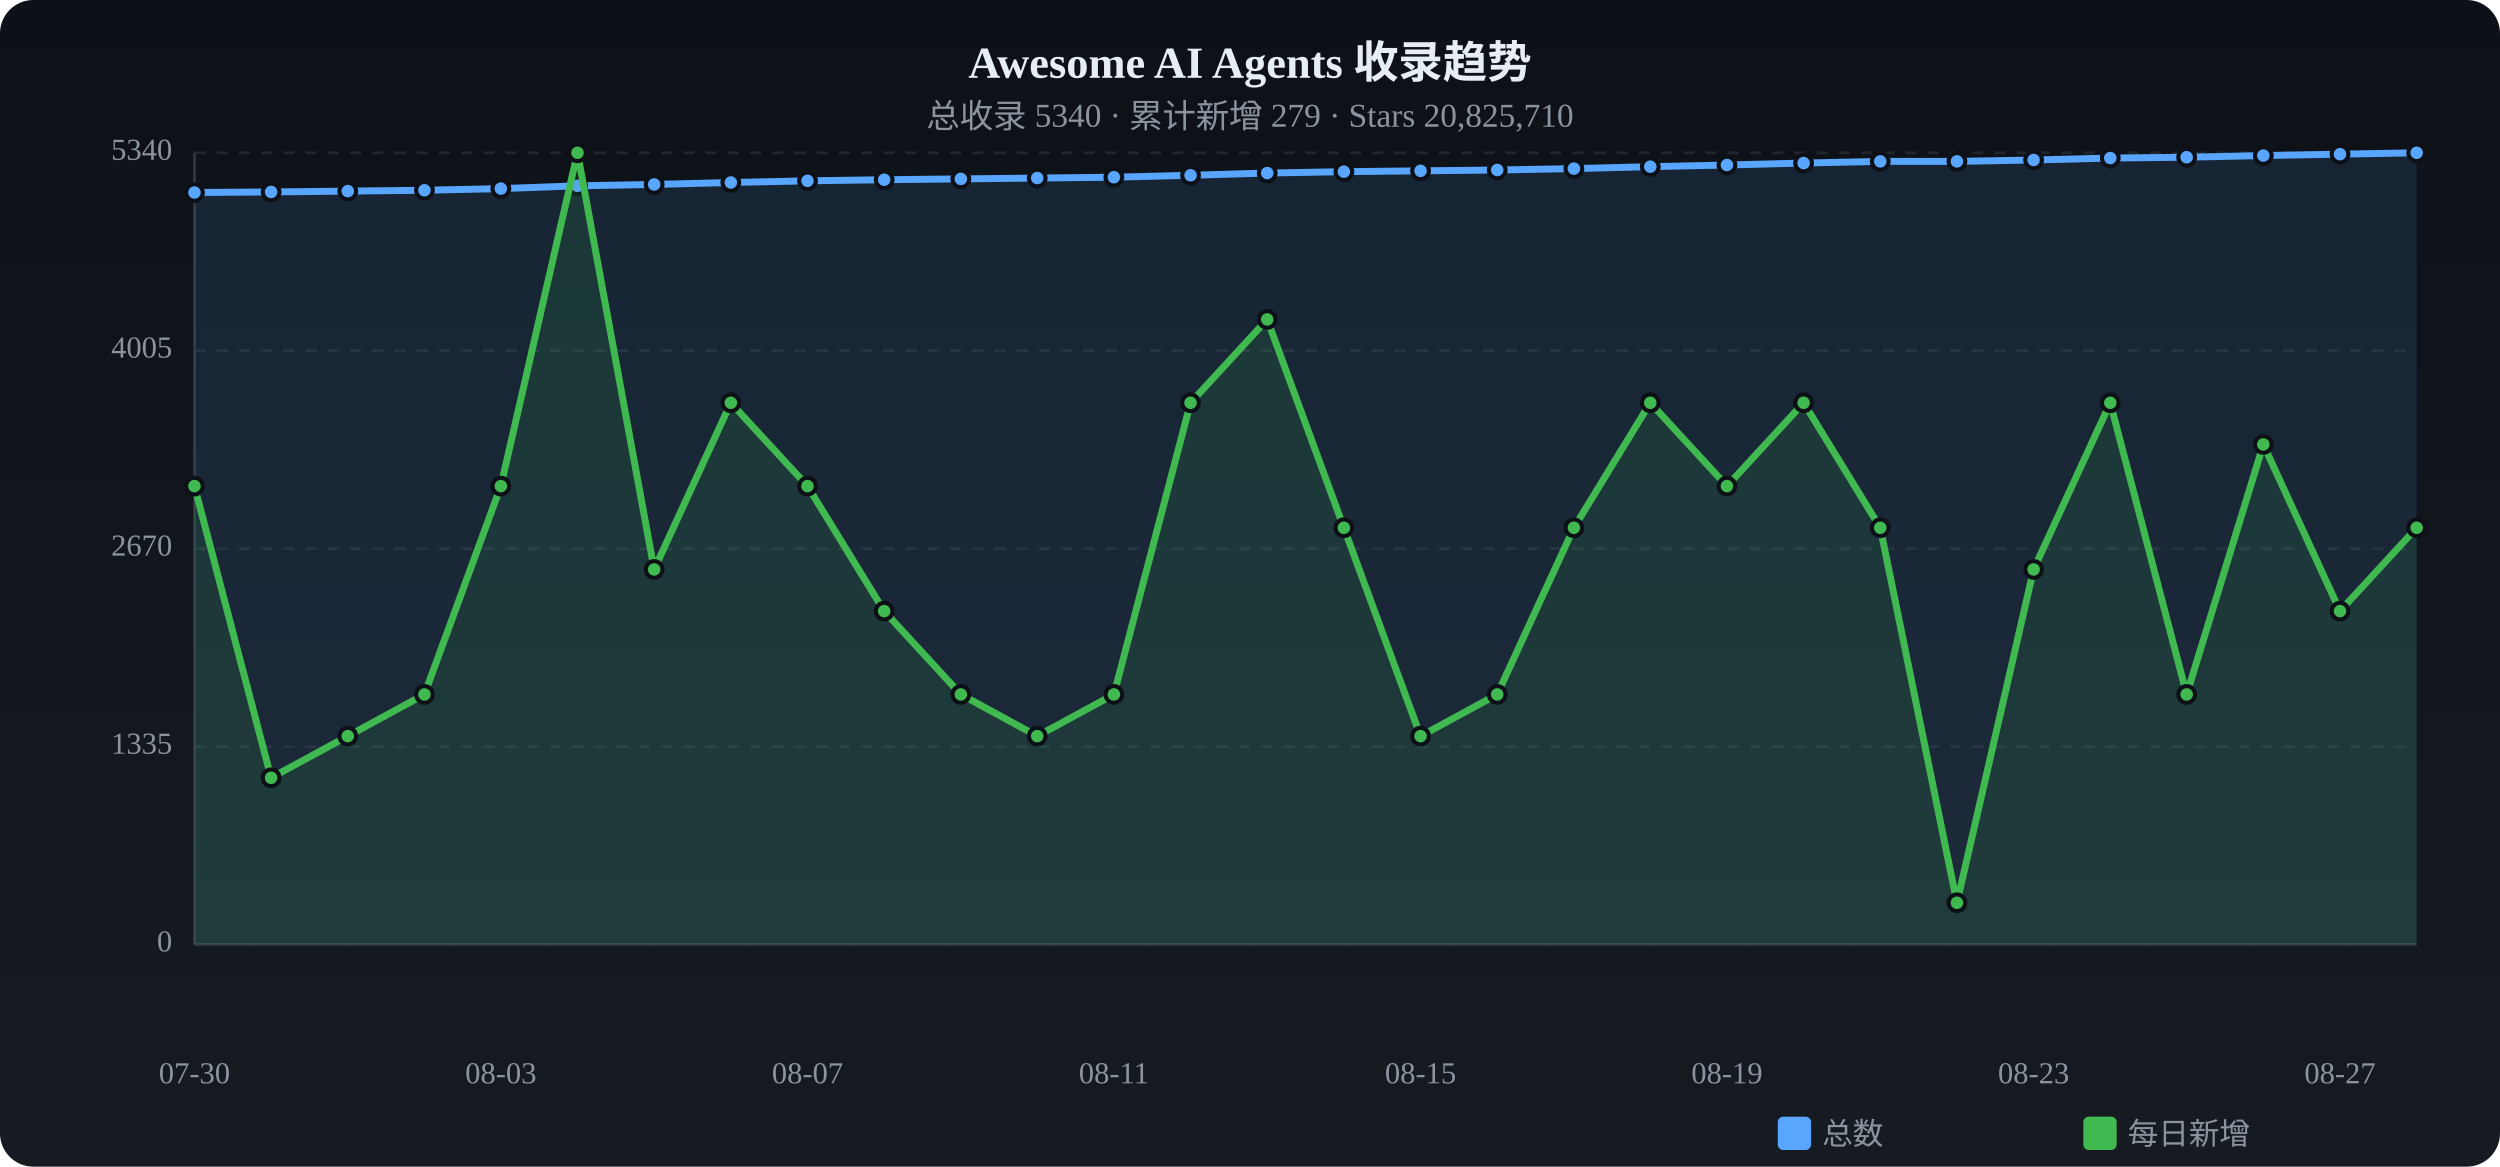
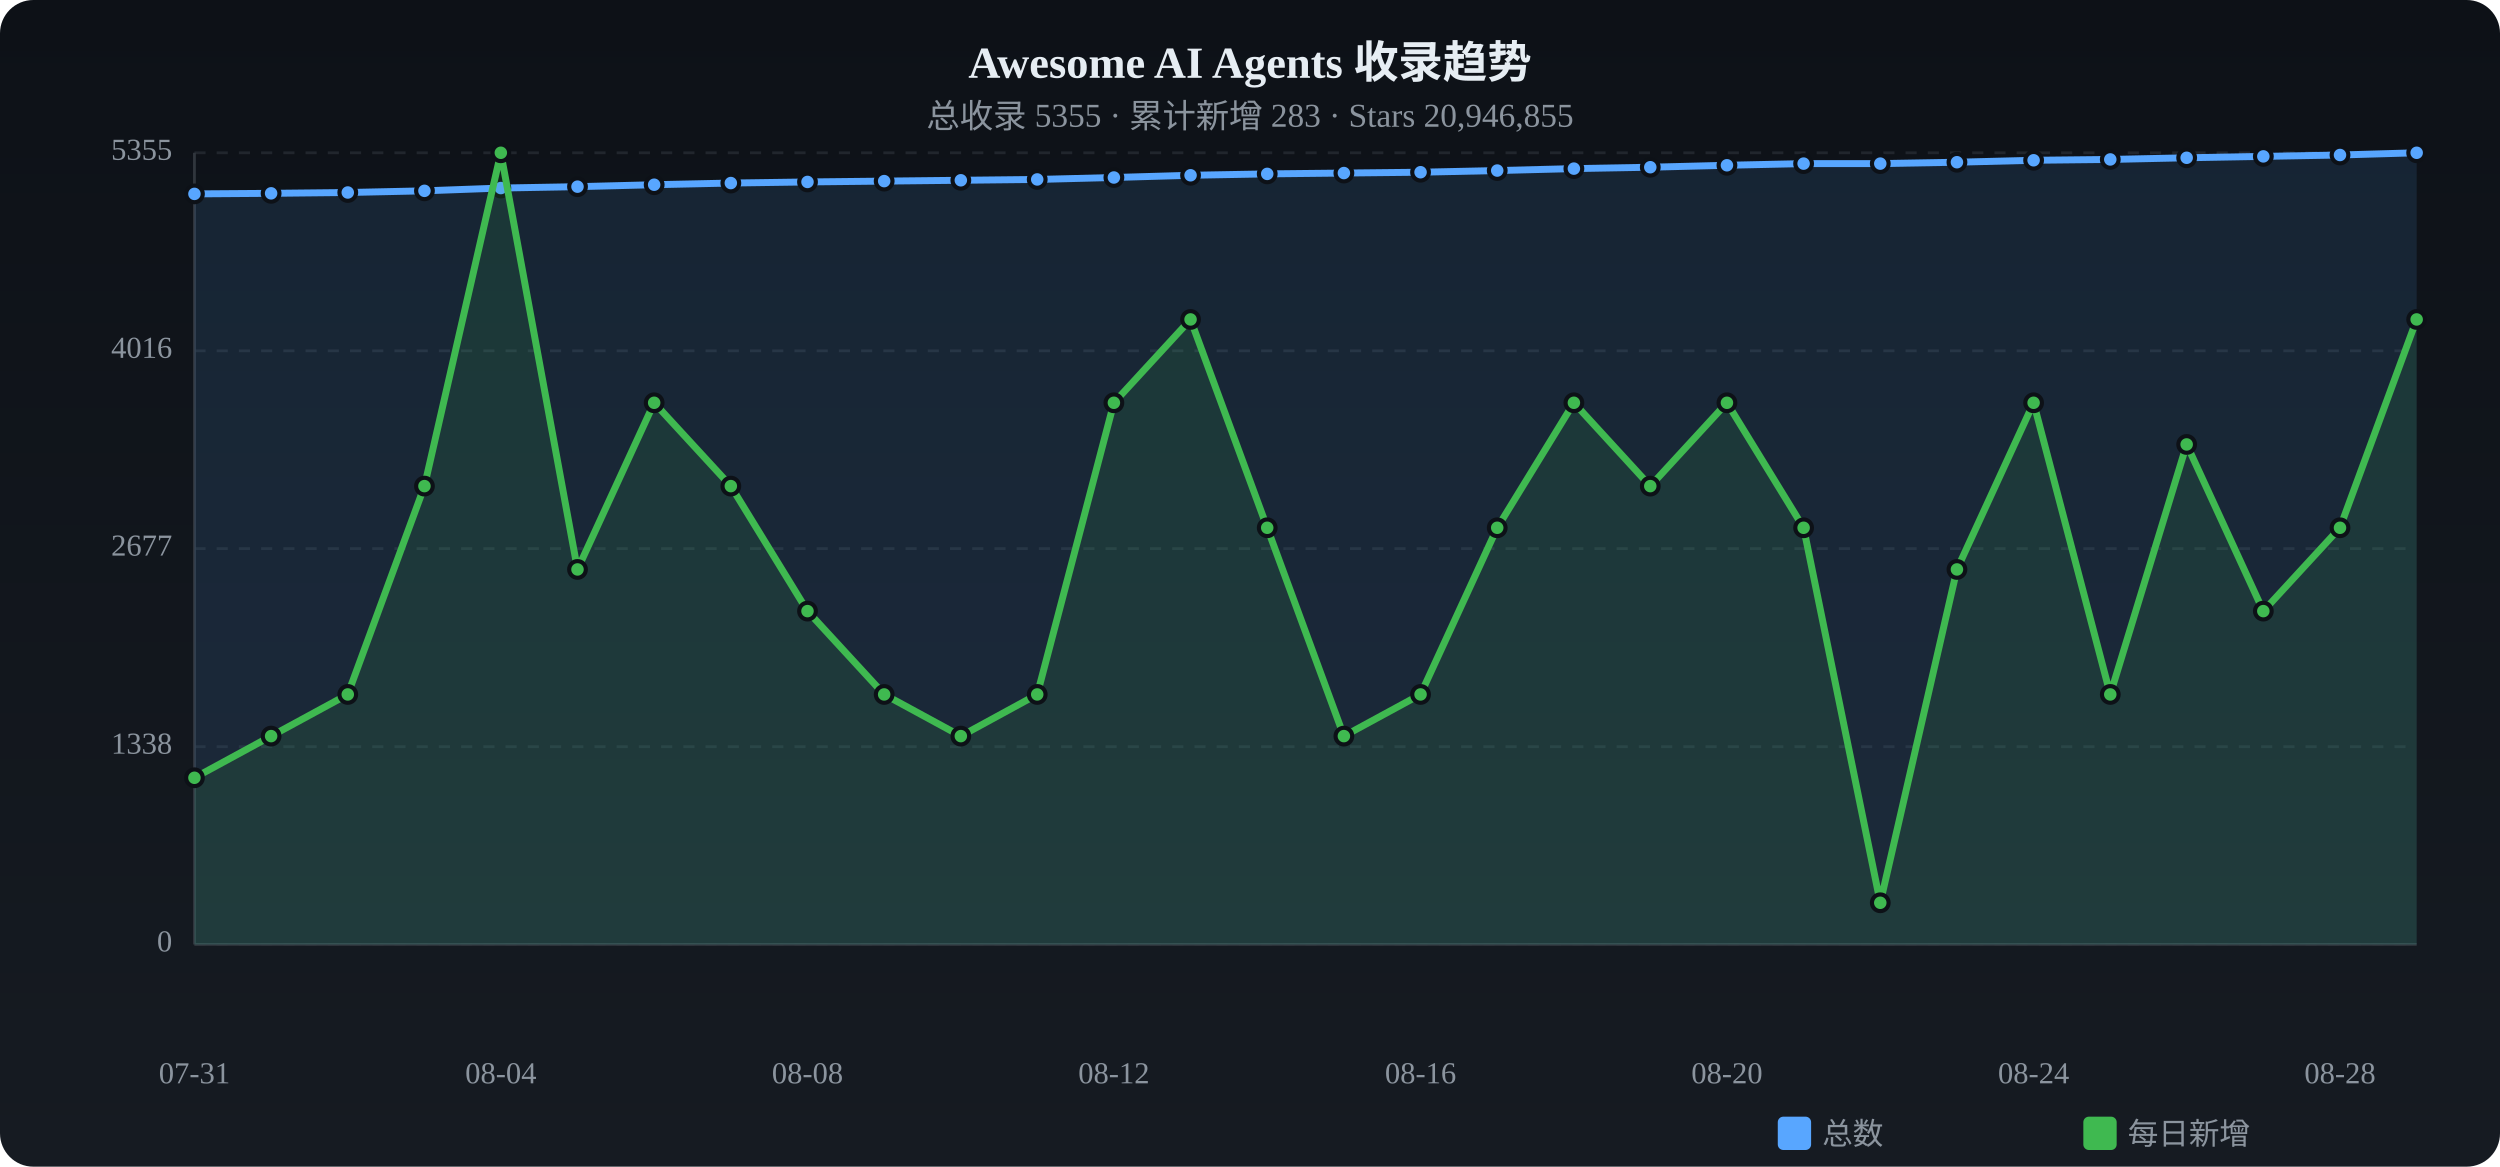
<svg xmlns="http://www.w3.org/2000/svg" viewBox="0 0 900 420" width="900" height="420">
  <defs>
    <linearGradient id="tbg" x1="0%" y1="0%" x2="0%" y2="100%">
      <stop offset="0%" stop-color="#0d1117" />
      <stop offset="100%" stop-color="#161b22" />
    </linearGradient>
  </defs>
  <rect width="900" height="420" rx="12" fill="url(#tbg)" />
  <text x="450.0" y="28" text-anchor="middle" fill="#e6edf3" font-size="16" font-weight="bold">Awesome AI Agents 收录趋势</text>
-   <text x="450.0" y="46" text-anchor="middle" fill="#8b949e" font-size="12">总收录 5340 · 累计新增 279 · Stars 20,825,710</text>
+   <text x="450.0" y="46" text-anchor="middle" fill="#8b949e" font-size="12">总收录 5355 · 累计新增 283 · Stars 20,946,855</text>
  <text x="62" y="340.0" text-anchor="end" fill="#8b949e" font-size="11" dominant-baseline="middle">0</text>
  <line x1="70" y1="340.0" x2="870" y2="340.0" stroke="#21262d" stroke-dasharray="4 4" />
-   <text x="62" y="268.8" text-anchor="end" fill="#8b949e" font-size="11" dominant-baseline="middle">1335</text>
+   <text x="62" y="268.8" text-anchor="end" fill="#8b949e" font-size="11" dominant-baseline="middle">1338</text>
  <line x1="70" y1="268.8" x2="870" y2="268.8" stroke="#21262d" stroke-dasharray="4 4" />
-   <text x="62" y="197.5" text-anchor="end" fill="#8b949e" font-size="11" dominant-baseline="middle">2670</text>
+   <text x="62" y="197.5" text-anchor="end" fill="#8b949e" font-size="11" dominant-baseline="middle">2677</text>
  <line x1="70" y1="197.5" x2="870" y2="197.5" stroke="#21262d" stroke-dasharray="4 4" />
-   <text x="62" y="126.2" text-anchor="end" fill="#8b949e" font-size="11" dominant-baseline="middle">4005</text>
-   <line x1="70" y1="126.2" x2="870" y2="126.2" stroke="#21262d" stroke-dasharray="4 4" />
-   <text x="62" y="55.0" text-anchor="end" fill="#8b949e" font-size="11" dominant-baseline="middle">5340</text>
+   <text x="62" y="126.3" text-anchor="end" fill="#8b949e" font-size="11" dominant-baseline="middle">4016</text>
+   <line x1="70" y1="126.3" x2="870" y2="126.3" stroke="#21262d" stroke-dasharray="4 4" />
+   <text x="62" y="55.0" text-anchor="end" fill="#8b949e" font-size="11" dominant-baseline="middle">5355</text>
  <line x1="70" y1="55.0" x2="870" y2="55.0" stroke="#21262d" stroke-dasharray="4 4" />
  <line x1="70" y1="55" x2="70" y2="340" stroke="#30363d" />
  <line x1="70" y1="340" x2="870" y2="340" stroke="#30363d" />
-   <path d="M70.0,69.3 L97.6,69.1 L125.2,68.8 L152.8,68.5 L180.3,67.9 L207.9,66.9 L235.5,66.4 L263.1,65.7 L290.7,65.1 L318.3,64.7 L345.9,64.4 L373.4,64.1 L401.0,63.8 L428.6,63.1 L456.2,62.3 L483.8,61.8 L511.4,61.5 L539.0,61.2 L566.6,60.7 L594.1,60.0 L621.7,59.4 L649.3,58.7 L676.9,58.1 L704.5,58.1 L732.1,57.6 L759.7,56.9 L787.2,56.6 L814.8,56.0 L842.4,55.5 L870.0,55.0 L870.0,340 L70.0,340 Z" fill="#58a6ff" opacity="0.12" />
-   <polyline points="70.0,69.3 97.6,69.1 125.2,68.8 152.8,68.5 180.3,67.9 207.9,66.9 235.5,66.4 263.1,65.7 290.7,65.1 318.3,64.7 345.9,64.4 373.4,64.1 401.0,63.8 428.6,63.1 456.2,62.3 483.8,61.8 511.4,61.5 539.0,61.2 566.6,60.7 594.1,60.0 621.7,59.4 649.3,58.7 676.9,58.1 704.5,58.1 732.1,57.6 759.7,56.9 787.2,56.6 814.8,56.0 842.4,55.5 870.0,55.0" fill="none" stroke="#58a6ff" stroke-width="2.5" stroke-linecap="round" stroke-linejoin="round" />
-   <circle cx="70.0" cy="69.3" r="3" fill="#58a6ff" stroke="#0d1117" stroke-width="1.5" />
-   <circle cx="97.6" cy="69.1" r="3" fill="#58a6ff" stroke="#0d1117" stroke-width="1.5" />
-   <circle cx="125.2" cy="68.8" r="3" fill="#58a6ff" stroke="#0d1117" stroke-width="1.5" />
-   <circle cx="152.8" cy="68.5" r="3" fill="#58a6ff" stroke="#0d1117" stroke-width="1.5" />
-   <circle cx="180.3" cy="67.9" r="3" fill="#58a6ff" stroke="#0d1117" stroke-width="1.5" />
-   <circle cx="207.9" cy="66.9" r="3" fill="#58a6ff" stroke="#0d1117" stroke-width="1.5" />
-   <circle cx="235.5" cy="66.4" r="3" fill="#58a6ff" stroke="#0d1117" stroke-width="1.5" />
-   <circle cx="263.1" cy="65.7" r="3" fill="#58a6ff" stroke="#0d1117" stroke-width="1.5" />
-   <circle cx="290.7" cy="65.1" r="3" fill="#58a6ff" stroke="#0d1117" stroke-width="1.5" />
-   <circle cx="318.3" cy="64.7" r="3" fill="#58a6ff" stroke="#0d1117" stroke-width="1.5" />
-   <circle cx="345.9" cy="64.4" r="3" fill="#58a6ff" stroke="#0d1117" stroke-width="1.5" />
-   <circle cx="373.4" cy="64.1" r="3" fill="#58a6ff" stroke="#0d1117" stroke-width="1.5" />
-   <circle cx="401.0" cy="63.8" r="3" fill="#58a6ff" stroke="#0d1117" stroke-width="1.5" />
+   <path d="M70.0,69.8 L97.6,69.6 L125.2,69.3 L152.8,68.7 L180.3,67.7 L207.9,67.2 L235.5,66.5 L263.1,65.9 L290.7,65.5 L318.3,65.2 L345.9,64.9 L373.4,64.6 L401.0,63.9 L428.6,63.1 L456.2,62.6 L483.8,62.3 L511.4,62.0 L539.0,61.4 L566.6,60.7 L594.1,60.2 L621.7,59.5 L649.3,58.9 L676.9,58.9 L704.5,58.4 L732.1,57.7 L759.7,57.4 L787.2,56.8 L814.8,56.3 L842.4,55.8 L870.0,55.0 L870.0,340 L70.0,340 Z" fill="#58a6ff" opacity="0.12" />
+   <polyline points="70.0,69.8 97.6,69.6 125.2,69.3 152.8,68.7 180.3,67.7 207.9,67.2 235.5,66.5 263.1,65.9 290.7,65.5 318.3,65.2 345.9,64.9 373.4,64.6 401.0,63.9 428.6,63.1 456.2,62.6 483.8,62.3 511.4,62.0 539.0,61.4 566.6,60.7 594.1,60.2 621.7,59.5 649.3,58.9 676.9,58.9 704.5,58.4 732.1,57.7 759.7,57.4 787.2,56.8 814.8,56.3 842.4,55.8 870.0,55.0" fill="none" stroke="#58a6ff" stroke-width="2.5" stroke-linecap="round" stroke-linejoin="round" />
+   <circle cx="70.0" cy="69.8" r="3" fill="#58a6ff" stroke="#0d1117" stroke-width="1.5" />
+   <circle cx="97.6" cy="69.6" r="3" fill="#58a6ff" stroke="#0d1117" stroke-width="1.5" />
+   <circle cx="125.2" cy="69.3" r="3" fill="#58a6ff" stroke="#0d1117" stroke-width="1.5" />
+   <circle cx="152.8" cy="68.7" r="3" fill="#58a6ff" stroke="#0d1117" stroke-width="1.5" />
+   <circle cx="180.3" cy="67.7" r="3" fill="#58a6ff" stroke="#0d1117" stroke-width="1.5" />
+   <circle cx="207.9" cy="67.2" r="3" fill="#58a6ff" stroke="#0d1117" stroke-width="1.5" />
+   <circle cx="235.5" cy="66.5" r="3" fill="#58a6ff" stroke="#0d1117" stroke-width="1.5" />
+   <circle cx="263.1" cy="65.9" r="3" fill="#58a6ff" stroke="#0d1117" stroke-width="1.5" />
+   <circle cx="290.7" cy="65.5" r="3" fill="#58a6ff" stroke="#0d1117" stroke-width="1.5" />
+   <circle cx="318.3" cy="65.2" r="3" fill="#58a6ff" stroke="#0d1117" stroke-width="1.5" />
+   <circle cx="345.9" cy="64.9" r="3" fill="#58a6ff" stroke="#0d1117" stroke-width="1.5" />
+   <circle cx="373.4" cy="64.6" r="3" fill="#58a6ff" stroke="#0d1117" stroke-width="1.5" />
+   <circle cx="401.0" cy="63.9" r="3" fill="#58a6ff" stroke="#0d1117" stroke-width="1.5" />
  <circle cx="428.6" cy="63.1" r="3" fill="#58a6ff" stroke="#0d1117" stroke-width="1.5" />
-   <circle cx="456.2" cy="62.3" r="3" fill="#58a6ff" stroke="#0d1117" stroke-width="1.5" />
-   <circle cx="483.8" cy="61.8" r="3" fill="#58a6ff" stroke="#0d1117" stroke-width="1.5" />
-   <circle cx="511.4" cy="61.5" r="3" fill="#58a6ff" stroke="#0d1117" stroke-width="1.5" />
-   <circle cx="539.0" cy="61.2" r="3" fill="#58a6ff" stroke="#0d1117" stroke-width="1.5" />
+   <circle cx="456.2" cy="62.6" r="3" fill="#58a6ff" stroke="#0d1117" stroke-width="1.5" />
+   <circle cx="483.8" cy="62.3" r="3" fill="#58a6ff" stroke="#0d1117" stroke-width="1.5" />
+   <circle cx="511.4" cy="62.0" r="3" fill="#58a6ff" stroke="#0d1117" stroke-width="1.5" />
+   <circle cx="539.0" cy="61.4" r="3" fill="#58a6ff" stroke="#0d1117" stroke-width="1.5" />
  <circle cx="566.6" cy="60.7" r="3" fill="#58a6ff" stroke="#0d1117" stroke-width="1.5" />
-   <circle cx="594.1" cy="60.0" r="3" fill="#58a6ff" stroke="#0d1117" stroke-width="1.5" />
-   <circle cx="621.7" cy="59.4" r="3" fill="#58a6ff" stroke="#0d1117" stroke-width="1.5" />
-   <circle cx="649.3" cy="58.7" r="3" fill="#58a6ff" stroke="#0d1117" stroke-width="1.5" />
-   <circle cx="676.9" cy="58.1" r="3" fill="#58a6ff" stroke="#0d1117" stroke-width="1.5" />
-   <circle cx="704.5" cy="58.1" r="3" fill="#58a6ff" stroke="#0d1117" stroke-width="1.5" />
-   <circle cx="732.1" cy="57.6" r="3" fill="#58a6ff" stroke="#0d1117" stroke-width="1.5" />
-   <circle cx="759.7" cy="56.9" r="3" fill="#58a6ff" stroke="#0d1117" stroke-width="1.5" />
-   <circle cx="787.2" cy="56.6" r="3" fill="#58a6ff" stroke="#0d1117" stroke-width="1.5" />
-   <circle cx="814.8" cy="56.0" r="3" fill="#58a6ff" stroke="#0d1117" stroke-width="1.5" />
-   <circle cx="842.4" cy="55.5" r="3" fill="#58a6ff" stroke="#0d1117" stroke-width="1.5" />
+   <circle cx="594.1" cy="60.2" r="3" fill="#58a6ff" stroke="#0d1117" stroke-width="1.5" />
+   <circle cx="621.7" cy="59.5" r="3" fill="#58a6ff" stroke="#0d1117" stroke-width="1.5" />
+   <circle cx="649.3" cy="58.9" r="3" fill="#58a6ff" stroke="#0d1117" stroke-width="1.5" />
+   <circle cx="676.9" cy="58.9" r="3" fill="#58a6ff" stroke="#0d1117" stroke-width="1.5" />
+   <circle cx="704.5" cy="58.4" r="3" fill="#58a6ff" stroke="#0d1117" stroke-width="1.5" />
+   <circle cx="732.1" cy="57.7" r="3" fill="#58a6ff" stroke="#0d1117" stroke-width="1.5" />
+   <circle cx="759.7" cy="57.4" r="3" fill="#58a6ff" stroke="#0d1117" stroke-width="1.5" />
+   <circle cx="787.2" cy="56.8" r="3" fill="#58a6ff" stroke="#0d1117" stroke-width="1.5" />
+   <circle cx="814.8" cy="56.3" r="3" fill="#58a6ff" stroke="#0d1117" stroke-width="1.5" />
+   <circle cx="842.4" cy="55.8" r="3" fill="#58a6ff" stroke="#0d1117" stroke-width="1.5" />
  <circle cx="870.0" cy="55.0" r="3" fill="#58a6ff" stroke="#0d1117" stroke-width="1.5" />
-   <path d="M70.0,175.0 L97.6,280.0 L125.2,265.0 L152.8,250.0 L180.3,175.0 L207.9,55.0 L235.5,205.0 L263.1,145.0 L290.7,175.0 L318.3,220.0 L345.9,250.0 L373.4,265.0 L401.0,250.0 L428.6,145.0 L456.2,115.0 L483.8,190.0 L511.4,265.0 L539.0,250.0 L566.6,190.0 L594.1,145.0 L621.7,175.0 L649.3,145.0 L676.9,190.0 L704.5,325.0 L732.1,205.0 L759.7,145.0 L787.2,250.0 L814.8,160.0 L842.4,220.0 L870.0,190.0 L870.0,340 L70.0,340 Z" fill="#3fb950" opacity="0.12" />
-   <polyline points="70.0,175.0 97.6,280.0 125.2,265.0 152.8,250.0 180.3,175.0 207.9,55.0 235.5,205.0 263.1,145.0 290.7,175.0 318.3,220.0 345.9,250.0 373.4,265.0 401.0,250.0 428.6,145.0 456.2,115.0 483.8,190.0 511.4,265.0 539.0,250.0 566.6,190.0 594.1,145.0 621.7,175.0 649.3,145.0 676.9,190.0 704.5,325.0 732.1,205.0 759.7,145.0 787.2,250.0 814.8,160.0 842.4,220.0 870.0,190.0" fill="none" stroke="#3fb950" stroke-width="2.5" stroke-linecap="round" stroke-linejoin="round" />
-   <circle cx="70.0" cy="175.0" r="3" fill="#3fb950" stroke="#0d1117" stroke-width="1.5" />
-   <circle cx="97.6" cy="280.0" r="3" fill="#3fb950" stroke="#0d1117" stroke-width="1.5" />
-   <circle cx="125.2" cy="265.0" r="3" fill="#3fb950" stroke="#0d1117" stroke-width="1.5" />
-   <circle cx="152.8" cy="250.0" r="3" fill="#3fb950" stroke="#0d1117" stroke-width="1.5" />
-   <circle cx="180.3" cy="175.0" r="3" fill="#3fb950" stroke="#0d1117" stroke-width="1.5" />
-   <circle cx="207.9" cy="55.0" r="3" fill="#3fb950" stroke="#0d1117" stroke-width="1.5" />
-   <circle cx="235.5" cy="205.0" r="3" fill="#3fb950" stroke="#0d1117" stroke-width="1.5" />
-   <circle cx="263.1" cy="145.0" r="3" fill="#3fb950" stroke="#0d1117" stroke-width="1.5" />
-   <circle cx="290.7" cy="175.0" r="3" fill="#3fb950" stroke="#0d1117" stroke-width="1.5" />
-   <circle cx="318.3" cy="220.0" r="3" fill="#3fb950" stroke="#0d1117" stroke-width="1.5" />
-   <circle cx="345.9" cy="250.0" r="3" fill="#3fb950" stroke="#0d1117" stroke-width="1.5" />
-   <circle cx="373.4" cy="265.0" r="3" fill="#3fb950" stroke="#0d1117" stroke-width="1.5" />
-   <circle cx="401.0" cy="250.0" r="3" fill="#3fb950" stroke="#0d1117" stroke-width="1.5" />
-   <circle cx="428.6" cy="145.0" r="3" fill="#3fb950" stroke="#0d1117" stroke-width="1.5" />
-   <circle cx="456.2" cy="115.0" r="3" fill="#3fb950" stroke="#0d1117" stroke-width="1.5" />
-   <circle cx="483.8" cy="190.0" r="3" fill="#3fb950" stroke="#0d1117" stroke-width="1.5" />
-   <circle cx="511.4" cy="265.0" r="3" fill="#3fb950" stroke="#0d1117" stroke-width="1.5" />
-   <circle cx="539.0" cy="250.0" r="3" fill="#3fb950" stroke="#0d1117" stroke-width="1.5" />
-   <circle cx="566.6" cy="190.0" r="3" fill="#3fb950" stroke="#0d1117" stroke-width="1.5" />
-   <circle cx="594.1" cy="145.0" r="3" fill="#3fb950" stroke="#0d1117" stroke-width="1.5" />
-   <circle cx="621.7" cy="175.0" r="3" fill="#3fb950" stroke="#0d1117" stroke-width="1.5" />
-   <circle cx="649.3" cy="145.0" r="3" fill="#3fb950" stroke="#0d1117" stroke-width="1.5" />
-   <circle cx="676.9" cy="190.0" r="3" fill="#3fb950" stroke="#0d1117" stroke-width="1.5" />
-   <circle cx="704.5" cy="325.0" r="3" fill="#3fb950" stroke="#0d1117" stroke-width="1.5" />
-   <circle cx="732.1" cy="205.0" r="3" fill="#3fb950" stroke="#0d1117" stroke-width="1.5" />
-   <circle cx="759.7" cy="145.0" r="3" fill="#3fb950" stroke="#0d1117" stroke-width="1.5" />
-   <circle cx="787.2" cy="250.0" r="3" fill="#3fb950" stroke="#0d1117" stroke-width="1.5" />
-   <circle cx="814.8" cy="160.0" r="3" fill="#3fb950" stroke="#0d1117" stroke-width="1.5" />
-   <circle cx="842.4" cy="220.0" r="3" fill="#3fb950" stroke="#0d1117" stroke-width="1.5" />
-   <circle cx="870.0" cy="190.0" r="3" fill="#3fb950" stroke="#0d1117" stroke-width="1.5" />
-   <text x="70.0" y="390" text-anchor="middle" fill="#8b949e" font-size="11">07-30</text>
-   <text x="180.3" y="390" text-anchor="middle" fill="#8b949e" font-size="11">08-03</text>
-   <text x="290.7" y="390" text-anchor="middle" fill="#8b949e" font-size="11">08-07</text>
-   <text x="401.0" y="390" text-anchor="middle" fill="#8b949e" font-size="11">08-11</text>
-   <text x="511.4" y="390" text-anchor="middle" fill="#8b949e" font-size="11">08-15</text>
-   <text x="621.7" y="390" text-anchor="middle" fill="#8b949e" font-size="11">08-19</text>
-   <text x="732.1" y="390" text-anchor="middle" fill="#8b949e" font-size="11">08-23</text>
-   <text x="842.4" y="390" text-anchor="middle" fill="#8b949e" font-size="11">08-27</text>
+   <path d="M70.0,280.0 L97.6,265.0 L125.2,250.0 L152.8,175.0 L180.3,55.0 L207.9,205.0 L235.5,145.0 L263.1,175.0 L290.7,220.0 L318.3,250.0 L345.9,265.0 L373.4,250.0 L401.0,145.0 L428.6,115.0 L456.2,190.0 L483.8,265.0 L511.4,250.0 L539.0,190.0 L566.6,145.0 L594.1,175.0 L621.7,145.0 L649.3,190.0 L676.9,325.0 L704.5,205.0 L732.1,145.0 L759.7,250.0 L787.2,160.0 L814.8,220.0 L842.4,190.0 L870.0,115.0 L870.0,340 L70.0,340 Z" fill="#3fb950" opacity="0.12" />
+   <polyline points="70.0,280.0 97.6,265.0 125.2,250.0 152.8,175.0 180.3,55.0 207.9,205.0 235.5,145.0 263.1,175.0 290.7,220.0 318.3,250.0 345.9,265.0 373.4,250.0 401.0,145.0 428.6,115.0 456.2,190.0 483.8,265.0 511.4,250.0 539.0,190.0 566.6,145.0 594.1,175.0 621.7,145.0 649.3,190.0 676.9,325.0 704.5,205.0 732.1,145.0 759.7,250.0 787.2,160.0 814.8,220.0 842.4,190.0 870.0,115.0" fill="none" stroke="#3fb950" stroke-width="2.5" stroke-linecap="round" stroke-linejoin="round" />
+   <circle cx="70.0" cy="280.0" r="3" fill="#3fb950" stroke="#0d1117" stroke-width="1.5" />
+   <circle cx="97.6" cy="265.0" r="3" fill="#3fb950" stroke="#0d1117" stroke-width="1.5" />
+   <circle cx="125.2" cy="250.0" r="3" fill="#3fb950" stroke="#0d1117" stroke-width="1.5" />
+   <circle cx="152.8" cy="175.0" r="3" fill="#3fb950" stroke="#0d1117" stroke-width="1.5" />
+   <circle cx="180.3" cy="55.0" r="3" fill="#3fb950" stroke="#0d1117" stroke-width="1.5" />
+   <circle cx="207.9" cy="205.0" r="3" fill="#3fb950" stroke="#0d1117" stroke-width="1.5" />
+   <circle cx="235.5" cy="145.0" r="3" fill="#3fb950" stroke="#0d1117" stroke-width="1.5" />
+   <circle cx="263.1" cy="175.0" r="3" fill="#3fb950" stroke="#0d1117" stroke-width="1.5" />
+   <circle cx="290.7" cy="220.0" r="3" fill="#3fb950" stroke="#0d1117" stroke-width="1.5" />
+   <circle cx="318.3" cy="250.0" r="3" fill="#3fb950" stroke="#0d1117" stroke-width="1.5" />
+   <circle cx="345.9" cy="265.0" r="3" fill="#3fb950" stroke="#0d1117" stroke-width="1.5" />
+   <circle cx="373.4" cy="250.0" r="3" fill="#3fb950" stroke="#0d1117" stroke-width="1.5" />
+   <circle cx="401.0" cy="145.0" r="3" fill="#3fb950" stroke="#0d1117" stroke-width="1.5" />
+   <circle cx="428.6" cy="115.0" r="3" fill="#3fb950" stroke="#0d1117" stroke-width="1.5" />
+   <circle cx="456.2" cy="190.0" r="3" fill="#3fb950" stroke="#0d1117" stroke-width="1.5" />
+   <circle cx="483.8" cy="265.0" r="3" fill="#3fb950" stroke="#0d1117" stroke-width="1.5" />
+   <circle cx="511.4" cy="250.0" r="3" fill="#3fb950" stroke="#0d1117" stroke-width="1.5" />
+   <circle cx="539.0" cy="190.0" r="3" fill="#3fb950" stroke="#0d1117" stroke-width="1.5" />
+   <circle cx="566.6" cy="145.0" r="3" fill="#3fb950" stroke="#0d1117" stroke-width="1.5" />
+   <circle cx="594.1" cy="175.0" r="3" fill="#3fb950" stroke="#0d1117" stroke-width="1.5" />
+   <circle cx="621.7" cy="145.0" r="3" fill="#3fb950" stroke="#0d1117" stroke-width="1.5" />
+   <circle cx="649.3" cy="190.0" r="3" fill="#3fb950" stroke="#0d1117" stroke-width="1.5" />
+   <circle cx="676.9" cy="325.0" r="3" fill="#3fb950" stroke="#0d1117" stroke-width="1.5" />
+   <circle cx="704.5" cy="205.0" r="3" fill="#3fb950" stroke="#0d1117" stroke-width="1.5" />
+   <circle cx="732.1" cy="145.0" r="3" fill="#3fb950" stroke="#0d1117" stroke-width="1.5" />
+   <circle cx="759.7" cy="250.0" r="3" fill="#3fb950" stroke="#0d1117" stroke-width="1.5" />
+   <circle cx="787.2" cy="160.0" r="3" fill="#3fb950" stroke="#0d1117" stroke-width="1.5" />
+   <circle cx="814.8" cy="220.0" r="3" fill="#3fb950" stroke="#0d1117" stroke-width="1.5" />
+   <circle cx="842.4" cy="190.0" r="3" fill="#3fb950" stroke="#0d1117" stroke-width="1.5" />
+   <circle cx="870.0" cy="115.0" r="3" fill="#3fb950" stroke="#0d1117" stroke-width="1.5" />
+   <text x="70.0" y="390" text-anchor="middle" fill="#8b949e" font-size="11">07-31</text>
+   <text x="180.3" y="390" text-anchor="middle" fill="#8b949e" font-size="11">08-04</text>
+   <text x="290.7" y="390" text-anchor="middle" fill="#8b949e" font-size="11">08-08</text>
+   <text x="401.0" y="390" text-anchor="middle" fill="#8b949e" font-size="11">08-12</text>
+   <text x="511.4" y="390" text-anchor="middle" fill="#8b949e" font-size="11">08-16</text>
+   <text x="621.7" y="390" text-anchor="middle" fill="#8b949e" font-size="11">08-20</text>
+   <text x="732.1" y="390" text-anchor="middle" fill="#8b949e" font-size="11">08-24</text>
+   <text x="842.4" y="390" text-anchor="middle" fill="#8b949e" font-size="11">08-28</text>
  <rect x="640" y="402" width="12" height="12" rx="2" fill="#58a6ff" />
  <text x="656" y="412" fill="#8b949e" font-size="11">总数</text>
  <rect x="750" y="402" width="12" height="12" rx="2" fill="#3fb950" />
  <text x="766" y="412" fill="#8b949e" font-size="11">每日新增</text>
</svg>
